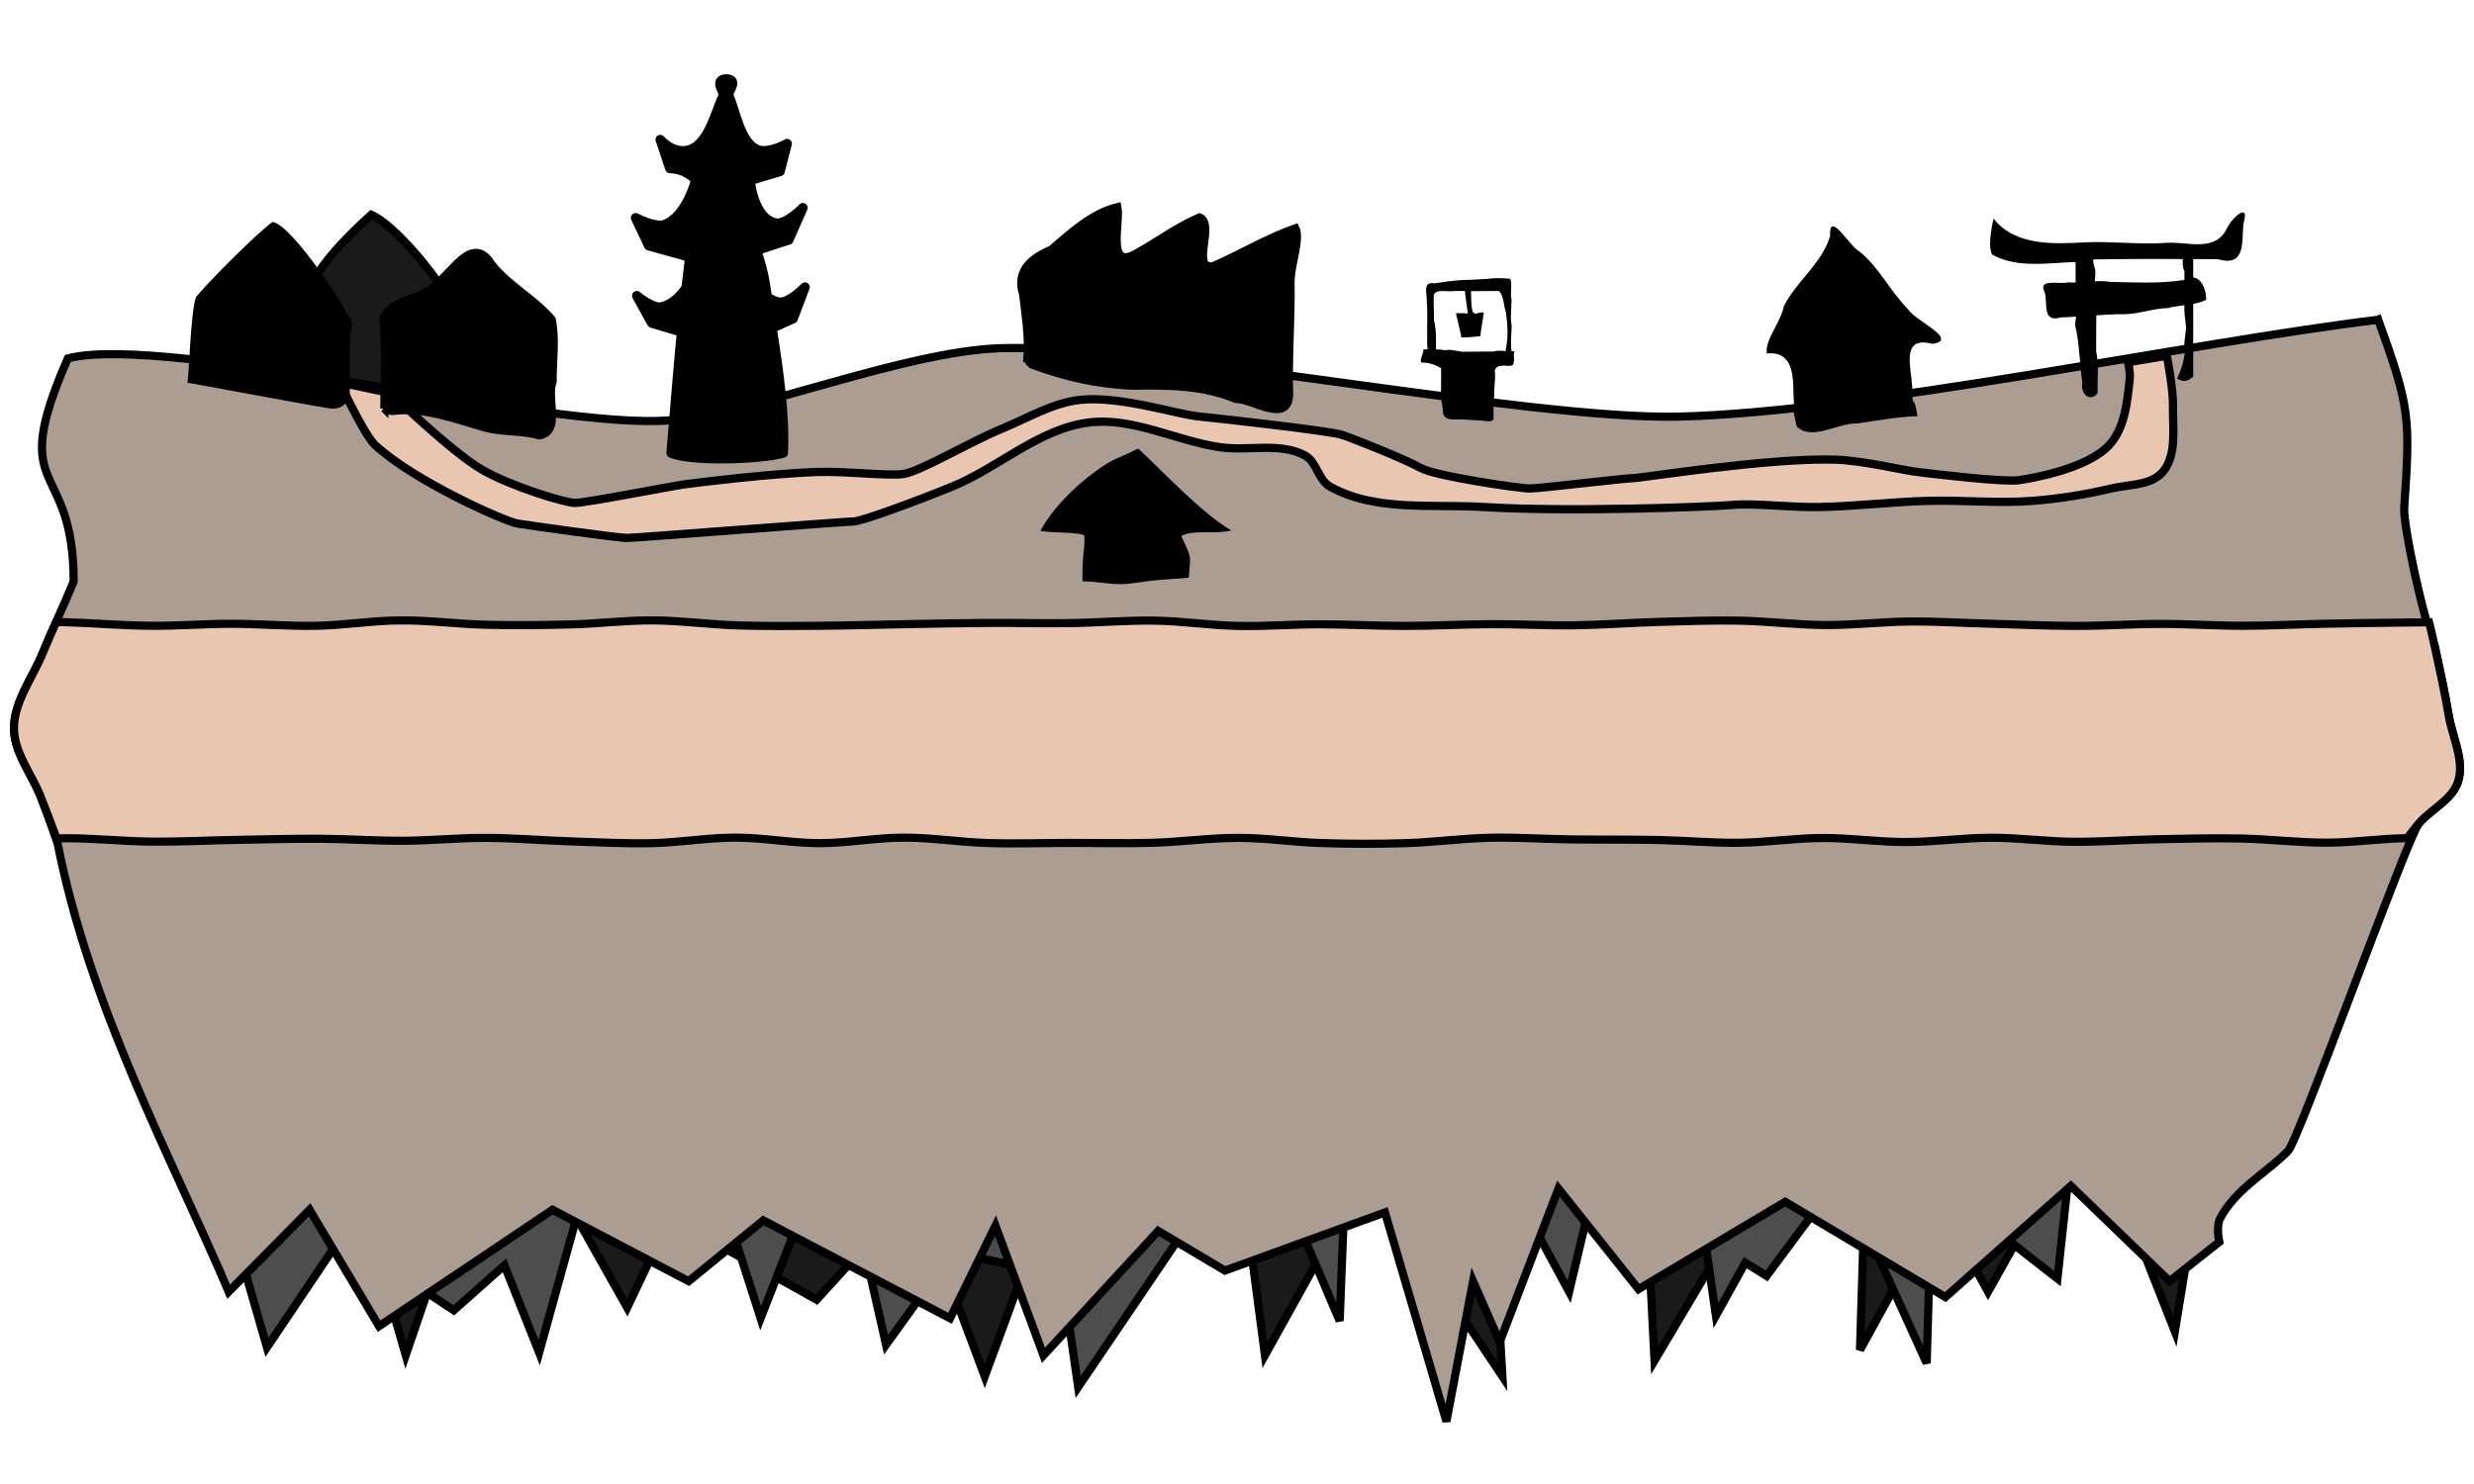
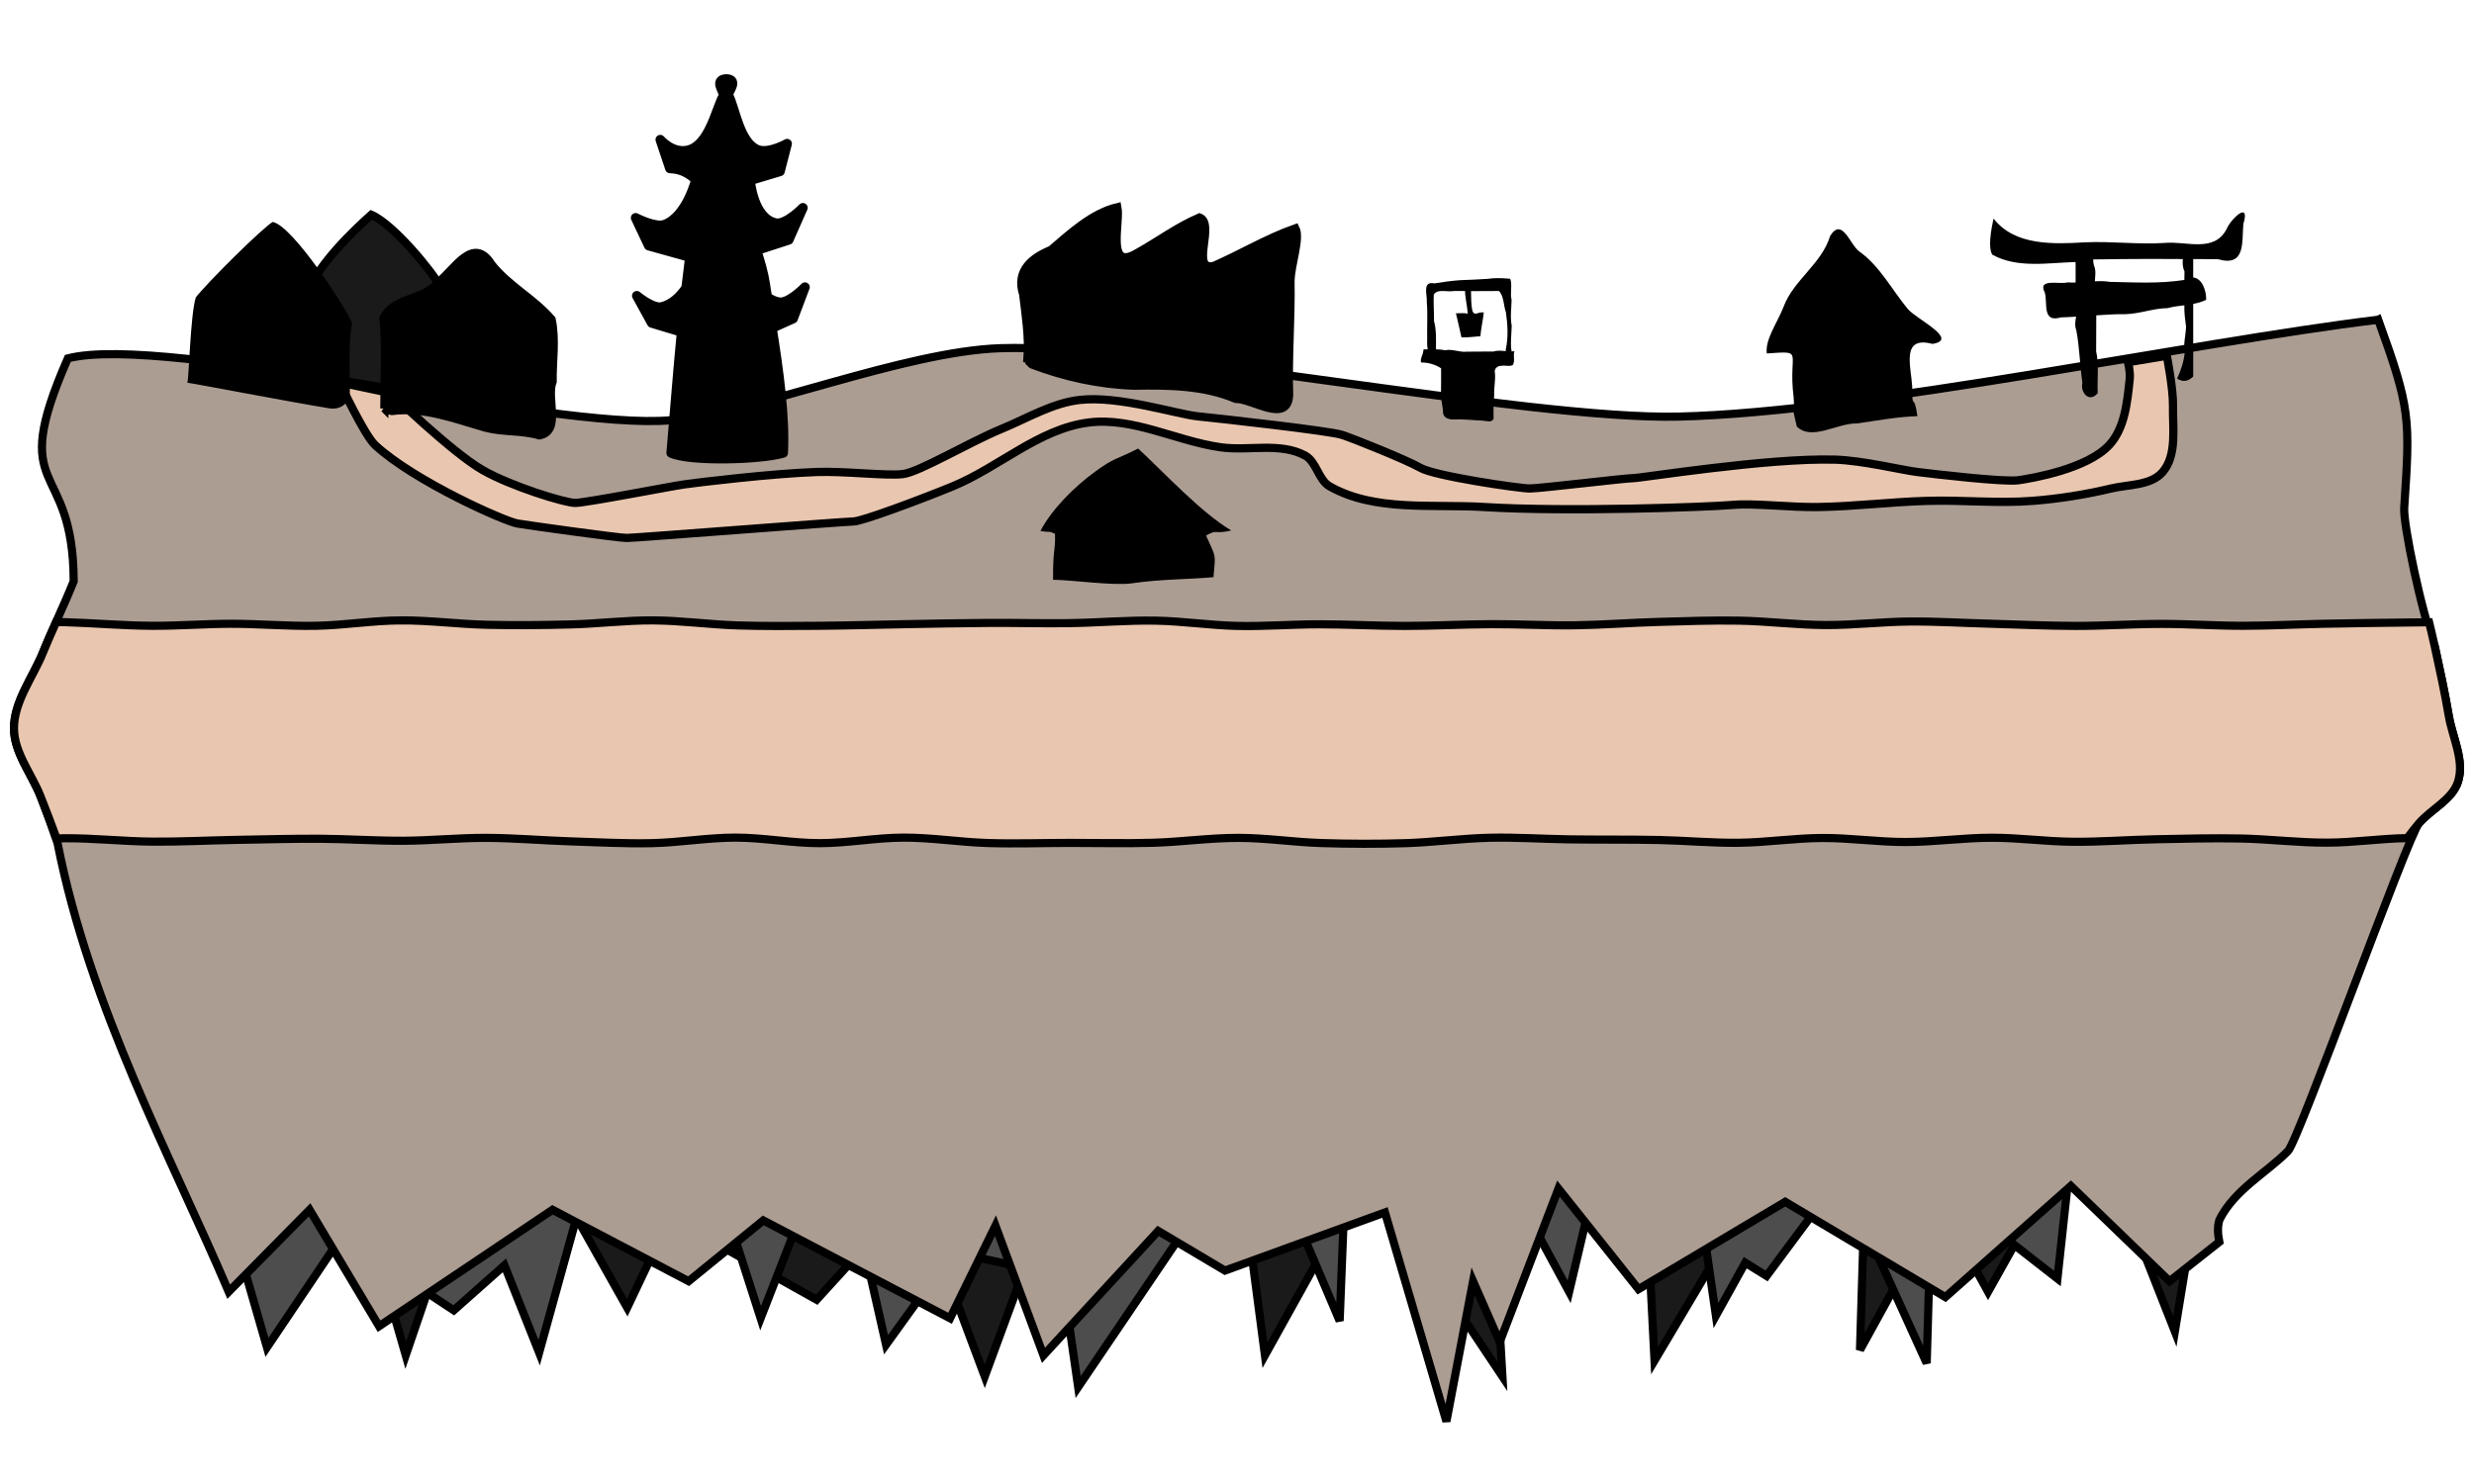
<svg xmlns="http://www.w3.org/2000/svg" version="1.1" id="svg2" height="360" width="600">
  <defs id="defs4">
    </defs>
  <g id="layer1" transform="translate(0,-692.3622)">
    <path id="path6533" d="m 106.679,761.763 c -1.786,-3.453 -11.264,-14.998 -16.63,-17.303 -2.918,2.615 -14.714,13.15 -16.747,22.195 -1.532,7.023 -1.16,30.541 -0.598,30.958 0.678,0.176 34.494,-6.853 33.999,-6.614 -2.052,0.989 1.293,-0.693 1.38,-2.537 0.315,-6.686 -0.503,-23.253 -1.405,-26.699 z" style="fill:#1a1a1a;fill-opacity:1;stroke:#000000;stroke-width:2;stroke-miterlimit:4;stroke-opacity:1;stroke-dasharray:none" />
    <path id="path6499" d="m 89.337,989.692 9.06,31.446 14.237,-41.714 23.944,2.567 15.531,27.595 10.354,-21.82 35.593,19.894 23.944,-26.312 16.826,44.923 17.473,-47.49 44.653,-1.925 5.824,44.281 24.591,-44.281 33.004,49.415 -3.236,-55.832 37.534,1.284 2.589,50.698 27.827,-46.848 23.297,1.925 -1.294,42.356 19.414,-35.296 11.649,21.178 19.414,-34.655 9.707,3.209 16.178,41.072 25.492,-155.856 -494.851,33.941 z" style="fill:#1a1a1a;fill-opacity:1;stroke:#000000;stroke-width:1.977;stroke-linecap:butt;stroke-linejoin:miter;stroke-miterlimit:4;stroke-opacity:1;stroke-dasharray:none" />
    <path id="path6497" d="m 55.686,987.767 9.06,31.446 18.12,-26.954 27.18,17.969 12.296,-10.91 8.413,21.178 11.001,-39.789 33.651,3.209 9.06,28.237 11.001,-28.237 12.296,3.209 7.119,31.446 16.178,-22.461 26.533,5.776 3.883,26.954 27.827,-41.072 25.238,0.642 10.354,24.387 1.294,-32.729 40.123,-0.642 14.237,26.312 7.119,-30.162 23.944,4.492 4.53,31.446 7.119,-12.835 5.177,3.209 18.12,-24.387 20.708,45.564 1.294,-44.281 30.416,23.745 14.035,-129.586 -472.747,19.092 z" style="fill:#4d4d4d;stroke:#000000;stroke-width:1.977;stroke-linecap:butt;stroke-linejoin:miter;stroke-miterlimit:4;stroke-opacity:1;stroke-dasharray:none" />
    <path id="path4144" d="m 576.772,769.925 c -45.891,5.559 -124.303,22.392 -169.536,23.5 -36.72,0.899 -129.93,-17.799 -164.683,-16.594 -23.469,0.814 -59.009,15.558 -79.789,17.469 -28.849,2.653 -122.467,-21.168 -146.312,-15 -14.862,34.001 1.332,23.685 1.418,54.062 -2.322,5.845 -5.118,11.478 -7.468,17.312 -2.385,5.92 -7.028,11.879 -6.996,18.438 0.028,5.869 4.315,11.048 6.429,16.406 0.531,1.346 1.743,4.529 4.127,11.404 7.874,40.042 27.694,76.371 41.506,108.799 l 19.619,-19.882 16.845,28.248 42.07,-28.248 33.004,17.329 18.104,-14.748 45.302,23.739 11.011,-22.462 11.64,31.453 27.828,-30.177 16.187,9.615 38.81,-14.096 14.9,50.682 6.464,-34.006 6.464,14.748 14.243,-37.211 19.419,24.391 35.578,-21.186 38.838,23.115 30.43,-26.972 23.938,23.115 12.069,-9.53 c -0.353,-1.818 -0.504,-3.635 0.029,-5.36 3.65,-7.339 11.523,-11.465 16.645,-16.705 2.604,-2.713 29.052,-76.392 31.761,-79.524 3.011,-3.48 8.061,-5.69 9.454,-10.062 1.631,-5.123 -1.335,-10.672 -2.237,-15.969 -0.949,-5.57 -2.135,-11.104 -3.34,-16.625 -3.237,-8.281 -7.736,-29.865 -7.468,-33.844 1.471,-21.834 1.503,-24.043 -6.302,-45.625 z" style="fill:#ac9d93;fill-opacity:1;stroke:#000000;stroke-width:1.977;stroke-linecap:butt;stroke-linejoin:miter;stroke-miterlimit:4;stroke-opacity:1;stroke-dasharray:none" />
    <path id="path6322" d="m 97.129,842.859 c -6.821,0.043 -13.6,1.172 -20.42,1.311 -6.899,0.141 -13.796,-0.495 -20.697,-0.488 -6.461,0.006 -12.914,0.54 -19.374,0.488 -7.071,-0.057 -14.12,-0.683 -21.189,-0.884 -0.604,-0.017 -1.211,-0.014 -1.814,-0.03 -1.101,2.468 -2.22,4.936 -3.229,7.441 -2.385,5.92 -7.043,11.831 -7.012,18.39 0.028,5.869 4.314,11.08 6.427,16.438 1.342,3.401 2.652,6.813 3.906,10.247 0.632,-0.016 1.274,-0.057 1.907,-0.061 7.131,-0.042 14.242,0.765 21.373,0.823 6.787,0.056 13.573,-0.312 20.358,-0.427 6.729,-0.114 13.444,-0.311 20.174,-0.274 6.805,0.037 13.615,0.528 20.42,0.488 6.646,-0.039 13.282,-0.722 19.928,-0.701 6.882,0.021 13.756,0.635 20.635,0.854 6.533,0.208 13.055,0.573 19.59,0.427 6.763,-0.152 13.501,-1.341 20.266,-1.342 6.813,-9.8e-4 13.577,1.339 20.389,1.342 6.837,0.003 13.614,-1.337 20.451,-1.342 6.8,-0.005 13.562,1.098 20.358,1.311 6.59,0.207 13.181,-0.021 19.774,-0.03 6.746,-0.01 13.523,0.166 20.266,-0.03 6.998,-0.204 13.942,-1.213 20.943,-1.189 6.606,0.022 13.171,1.037 19.774,1.25 6.858,0.222 13.746,0.248 20.604,0.03 6.822,-0.217 13.596,-1.16 20.42,-1.311 6.477,-0.144 12.958,0.306 19.436,0.396 7.206,0.101 14.414,8.6e-4 21.619,0.152 6.416,0.135 12.834,0.745 19.251,0.671 6.787,-0.078 13.54,-1.13 20.328,-1.159 6.698,-0.028 13.383,0.974 20.082,0.976 7.047,0.002 14.05,-1.042 21.096,-1.037 6.49,0.004 12.946,0.912 19.436,0.976 6.759,0.066 13.539,-0.477 20.297,-0.61 6.806,-0.134 13.614,-0.316 20.42,-0.183 7.074,0.138 14.113,1.038 21.189,1.006 6.447,-0.028 12.866,-1.012 19.313,-1.098 0.921,-1.236 1.853,-2.465 2.86,-3.629 3.011,-3.48 8.049,-5.692 9.441,-10.064 1.631,-5.123 -1.343,-10.683 -2.245,-15.98 -0.949,-5.57 -2.147,-11.099 -3.352,-16.621 -0.444,-2.033 -0.928,-4.045 -1.415,-6.069 -1.793,0.018 -3.589,0.041 -5.382,0.061 -6.768,0.075 -13.53,0.167 -20.297,0.305 -6.459,0.131 -12.914,0.478 -19.374,0.488 -6.63,0.01 -13.237,-0.458 -19.866,-0.457 -6.925,5e-5 -13.864,0.498 -20.789,0.488 -7.057,-0.01 -14.103,-0.364 -21.158,-0.549 -6.353,-0.167 -12.712,-0.567 -19.067,-0.518 -6.79,0.052 -13.568,0.881 -20.358,0.854 -7.053,-0.029 -14.076,-0.942 -21.127,-1.067 -6.452,-0.115 -12.893,0.127 -19.344,0.305 -6.82,0.188 -13.628,0.732 -20.451,0.823 -6.703,0.09 -13.409,-0.299 -20.112,-0.274 -7.011,0.026 -14.024,0.42 -21.035,0.427 -6.948,0.007 -13.872,-0.397 -20.82,-0.396 -6.614,5.4e-4 -13.254,0.545 -19.866,0.396 -6.619,-0.149 -13.185,-1.166 -19.805,-1.281 -7.1,-0.124 -14.181,0.521 -21.281,0.61 -6.307,0.079 -12.636,-0.094 -18.944,-0.061 -6.779,0.035 -13.55,0.19 -20.328,0.305 -7.062,0.12 -14.125,0.346 -21.189,0.396 -6.546,0.047 -13.078,0.116 -19.62,-0.091 -6.856,-0.218 -13.683,-1.185 -20.543,-1.22 -6.624,-0.034 -13.244,0.8 -19.866,0.976 -6.783,0.18 -13.575,0.247 -20.358,0.091 -7.008,-0.161 -13.994,-1.112 -21.004,-1.067 z" style="fill:#e9c6af;fill-opacity:1;stroke:#000000;stroke-width:1.977;stroke-linecap:butt;stroke-linejoin:miter;stroke-miterlimit:4;stroke-opacity:1;stroke-dasharray:none" />
    <path style="fill:#000000;fill-opacity:1;stroke:#000000;stroke-width:2.327;stroke-linecap:butt;stroke-linejoin:round;stroke-miterlimit:4;stroke-opacity:1;stroke-dasharray:none" d="m 176.188,711.519 c -3.315,0.133 -0.325,3.379 -0.719,4.062 -1.834,3.182 -3.416,12.106 -8.715,13.261 -3.733,0.813 -6.618,-2.597 -6.618,-2.597 l 2.339,6.98 c 4.073,0.135 5.478,2.376 6.37,2.512 0,0 -2.217,9.143 -7.688,11.125 -2.26,0.819 -7,-1.656 -7,-1.656 l 3.188,6.75 9.969,2.781 c -0.325,2.614 -0.637,5.105 -0.906,7.469 -1.444,2.093 -3.386,4.018 -5.938,4.625 -2.143,0.51 -6.031,-2.719 -6.031,-2.719 l 3.625,6.594 7.25,2.188 c -0.94,9.665 -1.593,18.327 -2.531,29.344 4.32,2.046 21.541,1.629 27.156,0 0.47,-8.9 -1.118,-20.076 -2.719,-30.281 l 5.125,-2.312 2.875,-7.625 c 0,0 -3.886,4.055 -6.281,3.656 -1.077,-0.179 -2.038,-0.643 -2.875,-1.281 -0.163,-1.044 -0.352,-2.192 -0.5,-3.188 -0.402,-2.703 -1.227,-5.418 -2.094,-8.125 l 7.812,-2.531 3.438,-7.781 c 0,0 -4.097,4.217 -6.562,3.719 -5.525,-1.116 -6.25,-10.375 -6.25,-10.375 l 7.256,-2.178 1.732,-6.72 c 0,0 -4.334,2.45 -6.981,1.542 -4.588,-1.574 -5.655,-10.343 -7.256,-13.238 -0.359,-0.648 2.713,-3.823 -0.469,-4 z" id="path6459" />
    <path id="path6461" d="m 249.186,779.249 c 0.398,-5.232 -0.452,-10.375 -1.052,-15.498 -1.844,-5.748 2.176,-8.908 6.792,-10.788 4.77,-4.095 10.009,-8.932 16.073,-10.357 0.752,3.777 -2.733,15.502 4.584,11.241 5.147,-2.839 9.922,-6.449 15.336,-8.744 3.93,1.545 -2.356,12.989 3.423,11.771 6.682,-2.911 12.96,-6.739 19.842,-9.139 1.254,2.474 -1.177,8.93 -1.203,12.918 0.16,9.185 -0.625,18.327 -0.335,27.52 -0.327,7.153 -8.904,0.907 -12.946,0.954 -7.803,-3.262 -16.302,-3.344 -24.617,-3.198 -8.504,-0.269 -16.918,-2.133 -24.818,-5.138 l -0.682,-0.655 -0.395,-0.887 -5e-5,-5e-5 z" style="fill:#000000;fill-opacity:1;stroke:#000000;stroke-width:1.977;stroke-linecap:butt;stroke-linejoin:miter;stroke-miterlimit:4;stroke-opacity:1;stroke-dasharray:none" />
-     <path id="path6463" d="m 465.023,793.32 c -0.914,-6.266 -1.288,-0.79 -1.268,-7.186 -0.313,-5.022 -2.741,-12.353 4.909,-10.345 6.638,-1.066 -4.384,-5.672 -5.991,-8.489 -4.313,-4.317 -6.922,-10.11 -11.782,-13.963 -2.382,-1.312 -7.375,-10.184 -7.044,-3.734 -2.035,6.753 -8.162,10.945 -11.257,17.095 -0.727,3.962 -4.571,7.987 -4.101,11.409 6.697,-0.641 6.348,5.874 6.498,10.571 0.474,6.263 -0.637,1.03 0.775,7.152 3.651,3.584 9.835,-0.869 14.58,-0.743 4.866,-0.673 9.725,-1.627 14.681,-1.766 z" style="fill:#000000;fill-opacity:1;stroke:none" />
+     <path id="path6463" d="m 465.023,793.32 c -0.914,-6.266 -1.288,-0.79 -1.268,-7.186 -0.313,-5.022 -2.741,-12.353 4.909,-10.345 6.638,-1.066 -3.919,-5.993 -5.991,-8.489 -3.897,-4.696 -6.732,-10.361 -11.782,-13.963 -2.214,-1.579 -4.125,-8.434 -7.044,-3.734 -2.035,6.753 -8.823,10.655 -11.257,17.095 -1.424,3.768 -4.571,7.987 -4.101,11.409 9.349,-0.641 5.11,-0.667 6.498,10.571 0.474,6.263 -0.637,1.03 0.775,7.152 3.651,3.584 9.835,-0.869 14.58,-0.743 4.866,-0.673 9.725,-1.627 14.681,-1.766 z" style="fill:#000000;fill-opacity:1;stroke:none" />
    <path id="path6465" d="m 543.811,743.894 c -1.059,0.133 -3.164,2.476 -3.813,4.031 -3.051,5.888 -9.929,2.824 -15.094,3.375 -6.409,0.405 -12.796,-0.444 -19.191,-0.156 -7.597,0.44 -17.065,0.897 -22.216,-5.75 0.028,-0.117 -1.699,6.614 -0.315,8.75 6.073,3.362 13.468,1.971 20.168,1.781 0.012,0.189 0.021,0.375 0.032,0.562 -0.008,1.47 -0.003,2.936 0,4.406 -0.653,0.013 -1.301,0.04 -1.954,-0.031 -1.796,0.581 -7.402,-1.112 -5.515,2.469 0.726,2.542 -0.729,7.405 3.876,6.031 1.241,-0.034 2.481,-0.109 3.718,-0.188 -0.199,1.093 -0.39,2.174 0.032,3.25 0.804,4.216 0.871,8.544 1.481,12.781 -0.553,2.43 1.699,4.984 3.718,2.531 -0.156,-3.383 0.362,-6.843 -0.378,-10.156 0.032,-2.909 0.037,-5.806 0.032,-8.719 2.327,-0.157 4.66,-0.312 6.996,-0.281 3.525,-0.073 6.802,-1.435 10.336,-1.469 1.295,-0.377 2.679,-0.52 4.034,-0.688 -0.066,1.754 0.18,3.449 0.41,5.188 -0.076,2.147 -0.713,4.259 -0.347,6.438 -0.215,2.088 -0.928,4.231 -1.828,6.156 1.517,0.914 2.599,0.702 3.908,-0.5 0.015,-5.873 0.002,-11.752 0,-17.625 1.09,-0.202 2.155,-0.487 3.151,-1 0.022,-2.356 -1.037,-5.201 -3.151,-5.406 -3.5e-4,-1.489 -3.4e-4,-2.98 0,-4.469 1.997,0.009 3.996,0.023 5.987,0.031 6.817,1.979 5.779,-4.241 6.176,-8.562 0.653,-2.151 0.383,-2.861 -0.252,-2.781 z m -22.248,11.281 c 2.611,-4.2e-4 5.206,0.021 7.815,0.031 -0.055,1.037 -0.068,2.037 0.41,2.969 -0.011,0.685 -0.029,1.377 -0.032,2.062 -0.021,0.013 -0.042,0.018 -0.063,0.031 -5.953,0.962 -12.051,0.586 -18.025,0.469 -1.199,-0.214 -2.417,-0.195 -3.624,-0.125 0.077,-1.301 0.343,-2.624 -0.221,-3.875 -0.117,-0.354 -0.169,-0.885 -0.189,-1.438 4.623,-0.071 9.285,-0.124 13.928,-0.125 z" style="fill:#000000;fill-opacity:1;stroke:none" />
    <path style="fill:#e9c6af;fill-opacity:1;stroke:#000000;stroke-opacity:1;stroke-width:2;stroke-miterlimit:4;stroke-dasharray:none" d="m 94.75,95.375 c 0,0 14.869,14.38 22.25,18.625 6.9,3.969 20,8 22.5,8 2.5,0 23,-4 26.5,-4.5 3.5,-0.5 21.293,-2.627 32,-3 6.998,-0.244 17,1 21,0.5 4,-0.5 15.865,-7.643 24,-11 6.239,-2.575 12.289,-6.281 19,-7 9.538,-1.022 23.5,3.5 28.5,4 5,0.5 32,3.5 35,4.5 3,1 15.5,6 19,8 3.5,2 24,5 26.5,5 2.5,0 23,-2.5 25,-2.5 2,0 32.605,-4.97 49,-4.5 6.738,0.193 16,2.5 20,3 4,0.5 21,2.5 24.5,2 3.5,-0.5 16.627,-2.761 22,-8.5 3.819,-4.079 4.408,-10.444 5,-16 0.195,-1.831 -0.412,-4.13 -0.412,-4.13 L 525.5,86.309 c 0,0 1.575,7.995 1.5,12.191 -0.096,5.397 1.011,11.899 -2.5,16 -2.845,3.323 -8.244,2.989 -12.5,4 -6.238,1.481 -12.608,2.498 -19,3 -8.474,0.665 -17.003,-0.24 -25.5,0 -8.844,0.25 -17.654,1.355 -26.5,1.5 -7.001,0.115 -15.5,-1 -21,-0.5 -5.5,0.5 -40.038,1.741 -60,0.5 -12.586,-0.783 -26.521,1.204 -37.5,-5 -2.787,-1.575 -3.185,-5.974 -6,-7.5 -6.036,-3.271 -13.703,-1.033 -20.5,-2 -10.744,-1.528 -21.235,-7.373 -32,-6 -12.055,1.538 -21.758,10.882 -33,15.5 -7.85,3.225 -22,8.5 -24,8.5 -2,0 -53,4 -55,4 -2,0 -23.5,-3 -26.5,-3.5 -3,-0.5 -24.832,-10.118 -34.5,-19 -2.655,-2.439 -8.625,-15.25 -8.625,-15.25 z" id="path5479" transform="translate(0,692.3622)" />
    <path id="path6451" d="m 93.208,791.447 c 0.035,-7.287 0.451,-14.677 -0.203,-21.883 2.348,-5.171 9.917,-4.301 13.336,-8.804 3.849,-2.979 8.439,-11.367 12.855,-4.279 4.098,5.208 10.272,8.315 14.592,13.354 1.05,4.957 0.177,10.086 0.241,15.102 -1.608,3.979 2.262,12.025 -3.214,13.05 -4.296,-1.252 -8.709,-0.736 -13.024,-1.859 -7.396,-2.108 -14.899,-5.068 -22.737,-4.053 l -0.935,-0.207 -0.912,-0.422 0,0 z" style="fill:#000000;fill-opacity:1;stroke:#000000;stroke-width:1.977;stroke-linecap:butt;stroke-linejoin:miter;stroke-miterlimit:4;stroke-opacity:1;stroke-dasharray:none" />
    <path id="path6531" d="m 85.397,770.803 c -1.008,-3.019 -14.345,-23.737 -19.27,-24.599 -2.678,1.627 -15.72,14.582 -18.643,18.298 -1.35,4.361 -1.659,20.133 -2.061,20.706 0.57,-0.009 24.72,4.626 34.442,6.215 2.219,0.363 4.202,-0.696 4.825,-2.729 0.581,-1.895 -0.56,-11.44 0.707,-17.89 z" style="fill:#000000;fill-opacity:1;stroke:none" />
-     <path style="fill:#000000;fill-opacity:1;stroke:none" d="m 262.985,822.219 c -1.874,-0.819 -7.76,-0.564 -10.667,-1.051 2.87,-5.444 8.407,-10.852 13.258,-14.382 4.82,-3.508 4.783,-2.744 10.444,-5.618 6.269,5.783 15.213,15.518 22.595,19.883 -4.534,1.027 -9.107,-0.309 -12.119,1.345 2.525,5.655 2.302,4.19 1.803,10.11 -6.296,0.537 -7.26,0.381 -13.702,1.352 -4.406,0.665 -7.264,-0.416 -12.084,-0.478 -0.035,-8.093 0.61,-6.662 0.472,-11.161 z" id="path5989" />
+     <path style="fill:#000000;fill-opacity:1;stroke:none" d="m 255.86,821.844 c -1.874,-0.819 -0.635,-0.189 -3.542,-0.676 2.87,-5.444 8.407,-10.852 13.258,-14.382 4.82,-3.508 4.783,-2.744 10.444,-5.618 6.269,5.783 15.213,15.518 22.595,19.883 -4.534,1.027 -3.107,-0.434 -6.119,1.22 2.525,5.655 2.302,4.19 1.803,10.11 -6.296,0.537 -13.26,0.506 -19.702,1.477 -4.406,0.665 -14.389,-0.791 -19.209,-0.853 -0.035,-8.093 0.61,-6.662 0.472,-11.161 z" id="path5989" />
    <path style="fill:#000000;stroke:none;stroke-width:2;stroke-linecap:butt;stroke-linejoin:miter;stroke-opacity:1;stroke-miterlimit:4;stroke-dasharray:none;fill-opacity:1" d="M 363.438 67.469 C 362.516 67.462 361.584 67.52 360.656 67.656 C 358.453 67.771 356.288 67.916 354.094 67.969 C 351.998 68.122 349.918 68.408 347.844 68.75 C 344.835 68.109 346.18 71.617 346.031 73.344 C 346.28 76.248 346.057 79.23 346.125 82.156 C 346.089 82.71 346.069 83.839 346.25 84.75 C 345.916 84.753 345.583 84.762 345.25 84.75 L 345.219 84.906 L 345.188 85.062 C 345.157 86.024 344.32 87.106 344.656 87.938 C 346.357 87.914 348.073 88.412 349.5 89.344 C 349.488 91.446 349.522 93.555 349.469 95.656 C 349.43 97.153 349.952 98.611 349.969 100.094 C 350.013 101.3 351.314 101.777 352.344 101.75 C 354.721 101.634 357.097 101.939 359.469 102.031 C 360.353 102.067 361.758 102.65 362.219 101.594 C 362.193 99.705 362.191 97.792 362.375 95.906 C 362.278 94.099 362.72 92.307 362.562 90.5 C 362.271 89.536 363.133 88.717 364.062 88.75 C 365.004 88.538 366.078 89.015 366.906 88.531 C 367.49 87.52 366.916 86.259 367.281 85.188 C 367.041 85.228 366.804 85.244 366.562 85.25 C 366.612 85.052 366.594 84.808 366.469 84.5 C 366.36 82.658 366.572 80.844 366.625 79.031 C 366.216 76.939 366.56 74.85 366.594 72.75 C 366.156 71.154 366.87 68.773 366.219 67.625 C 365.292 67.529 364.359 67.476 363.438 67.469 z M 349.906 70.594 C 350.821 70.601 351.834 70.746 352.625 70.594 C 353.518 70.6 354.419 70.588 355.312 70.594 C 355.296 72.04 355.863 74.399 355.969 76.094 C 355.214 75.943 354.816 75.936 353.094 76 C 353.474 77.521 354.169 80.644 354.438 81.844 C 355.62 81.897 357.239 81.719 359.031 81.562 C 359.124 79.983 359.701 77.424 359.844 75.781 C 357.985 75.685 358.059 76.634 357.188 75.688 C 356.715 74.175 356.817 72.323 356.75 70.625 C 359.015 70.635 361.268 70.627 363.531 70.594 C 364.778 71.877 364.605 74.062 365.219 75.75 C 365.634 78.676 365.826 81.694 365.219 84.594 C 365.155 84.833 365.153 85.021 365.188 85.188 C 364.19 85.088 363.191 84.957 362.219 85.281 C 360.059 85.308 357.909 85.267 355.75 85.312 C 353.979 85.532 352.267 84.586 350.5 84.969 C 349.76 84.815 349 84.758 348.25 84.75 C 348.258 82.442 348.387 80.127 347.781 77.875 C 347.804 75.754 347.623 73.616 347.719 71.5 C 348.148 70.711 348.991 70.586 349.906 70.594 z " transform="translate(0,692.3622)" id="path5995" />
  </g>
</svg>
